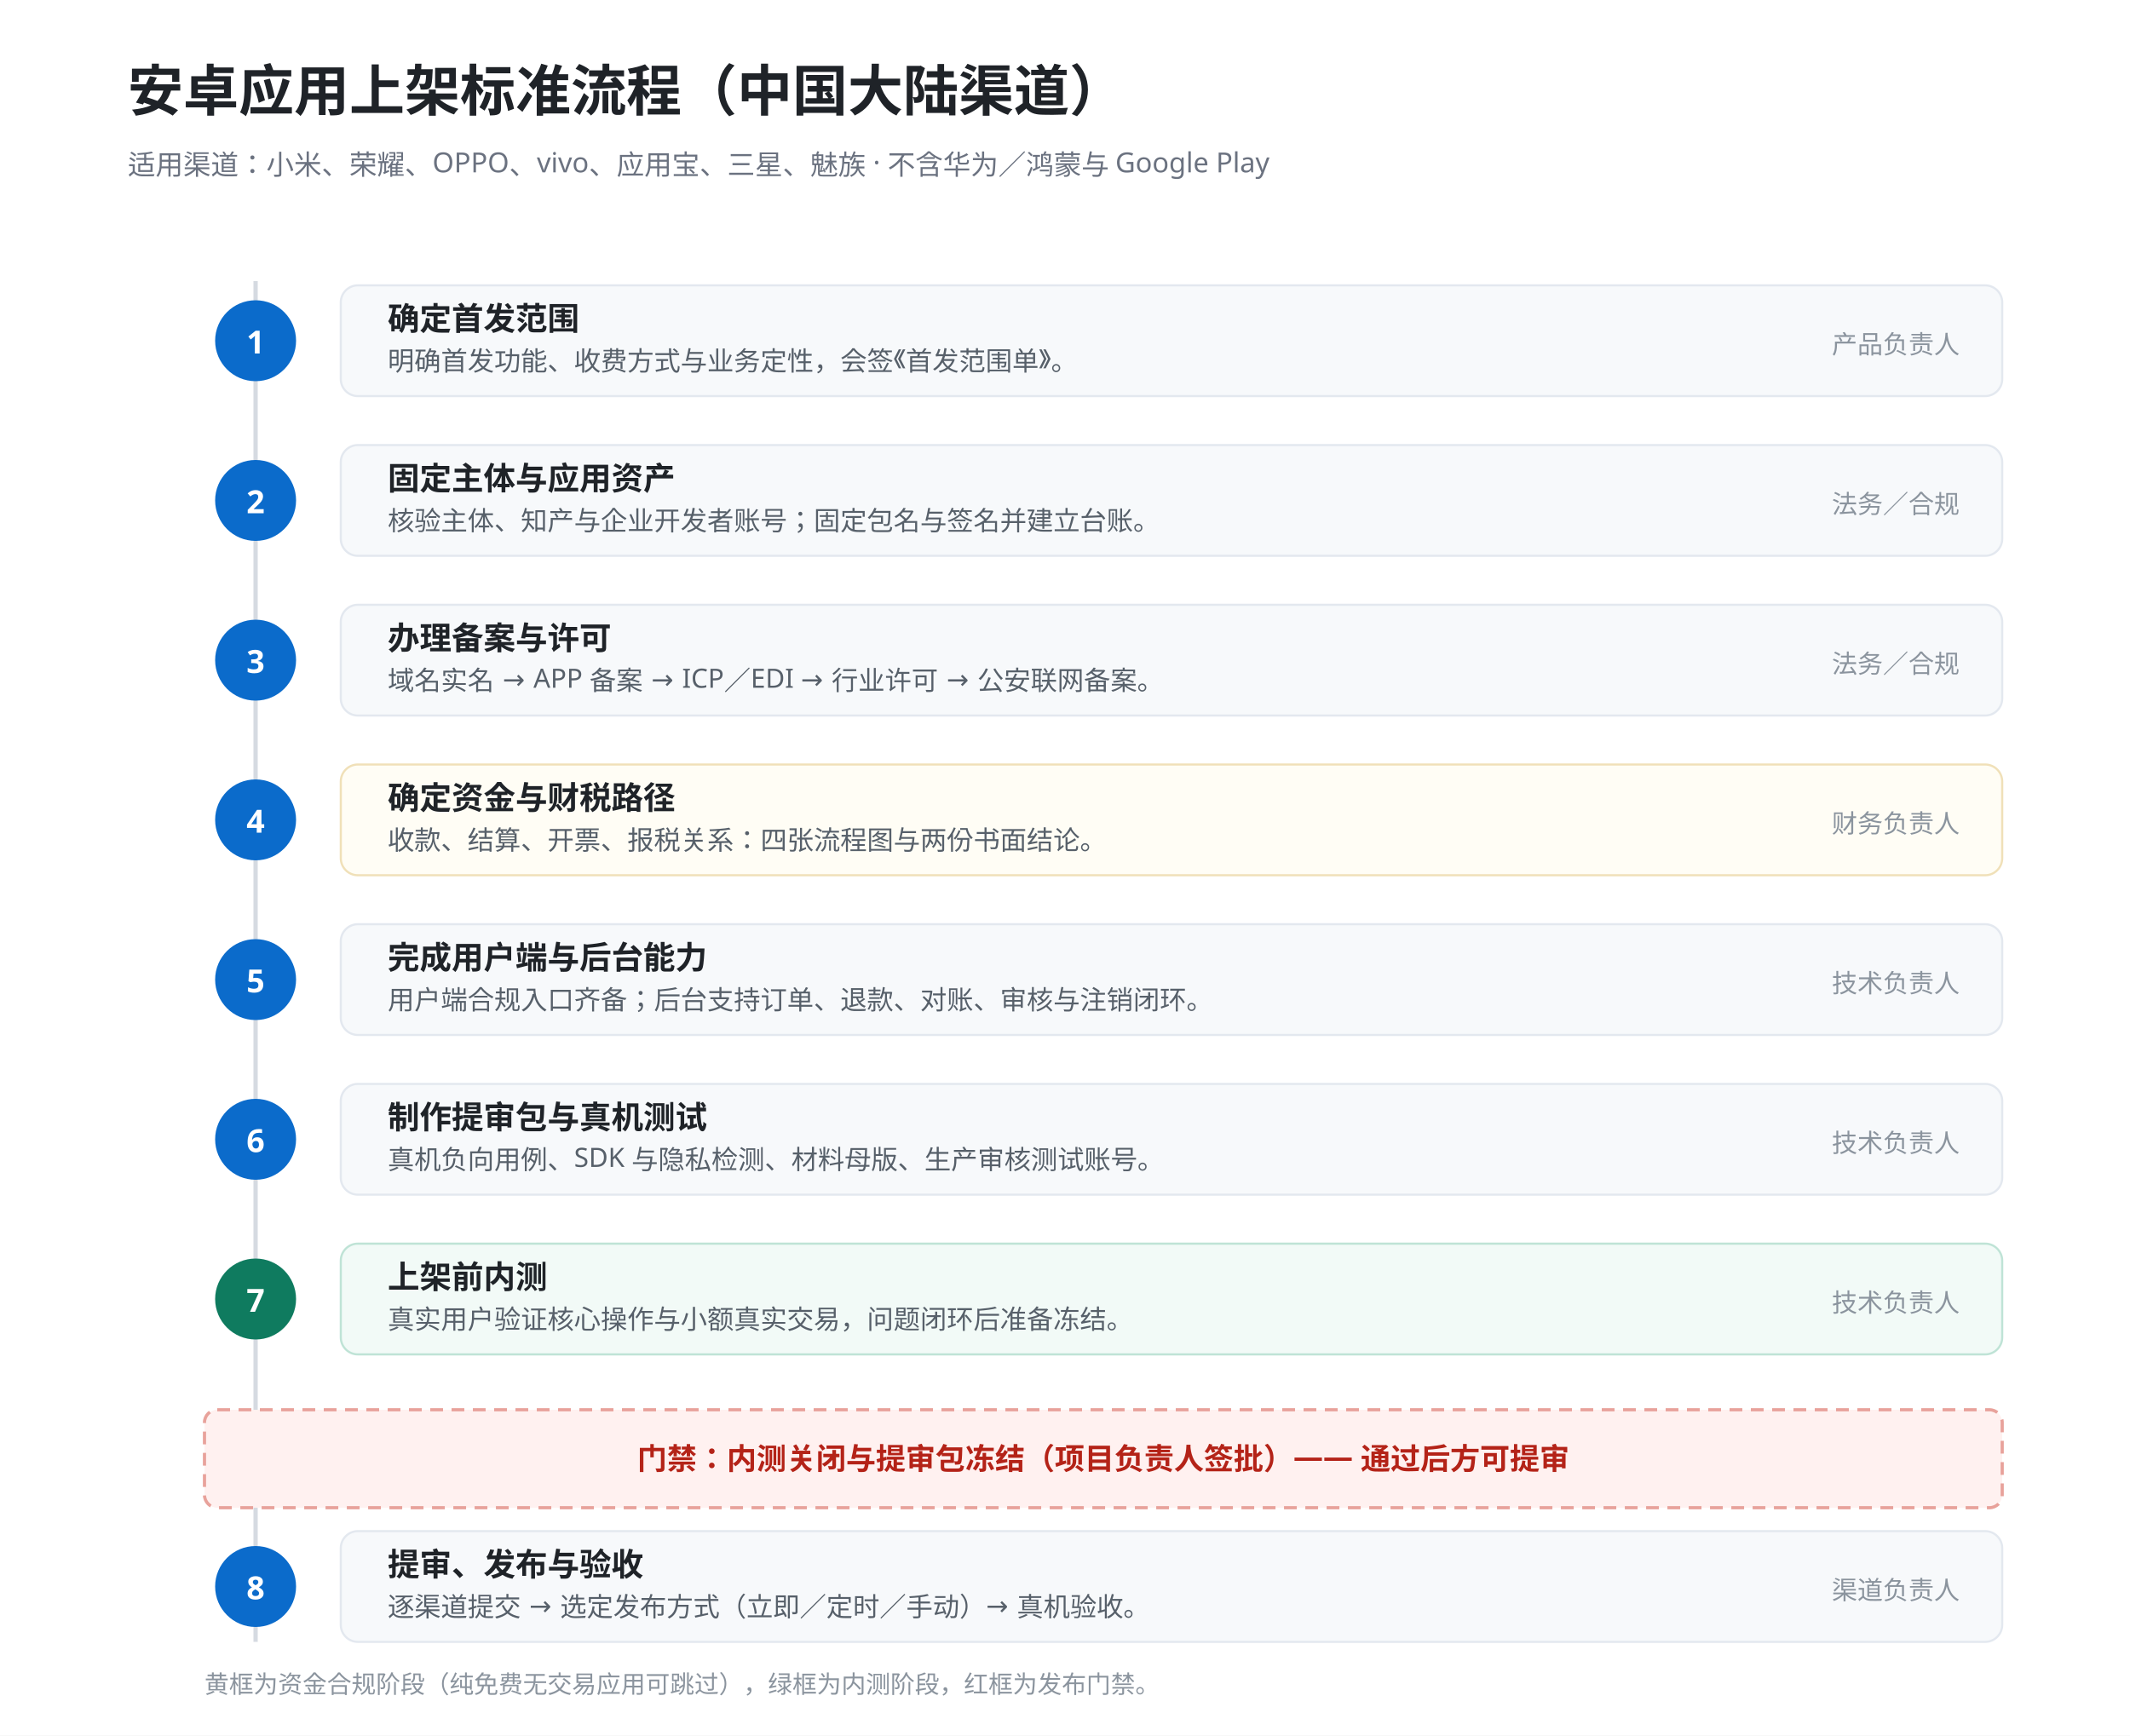
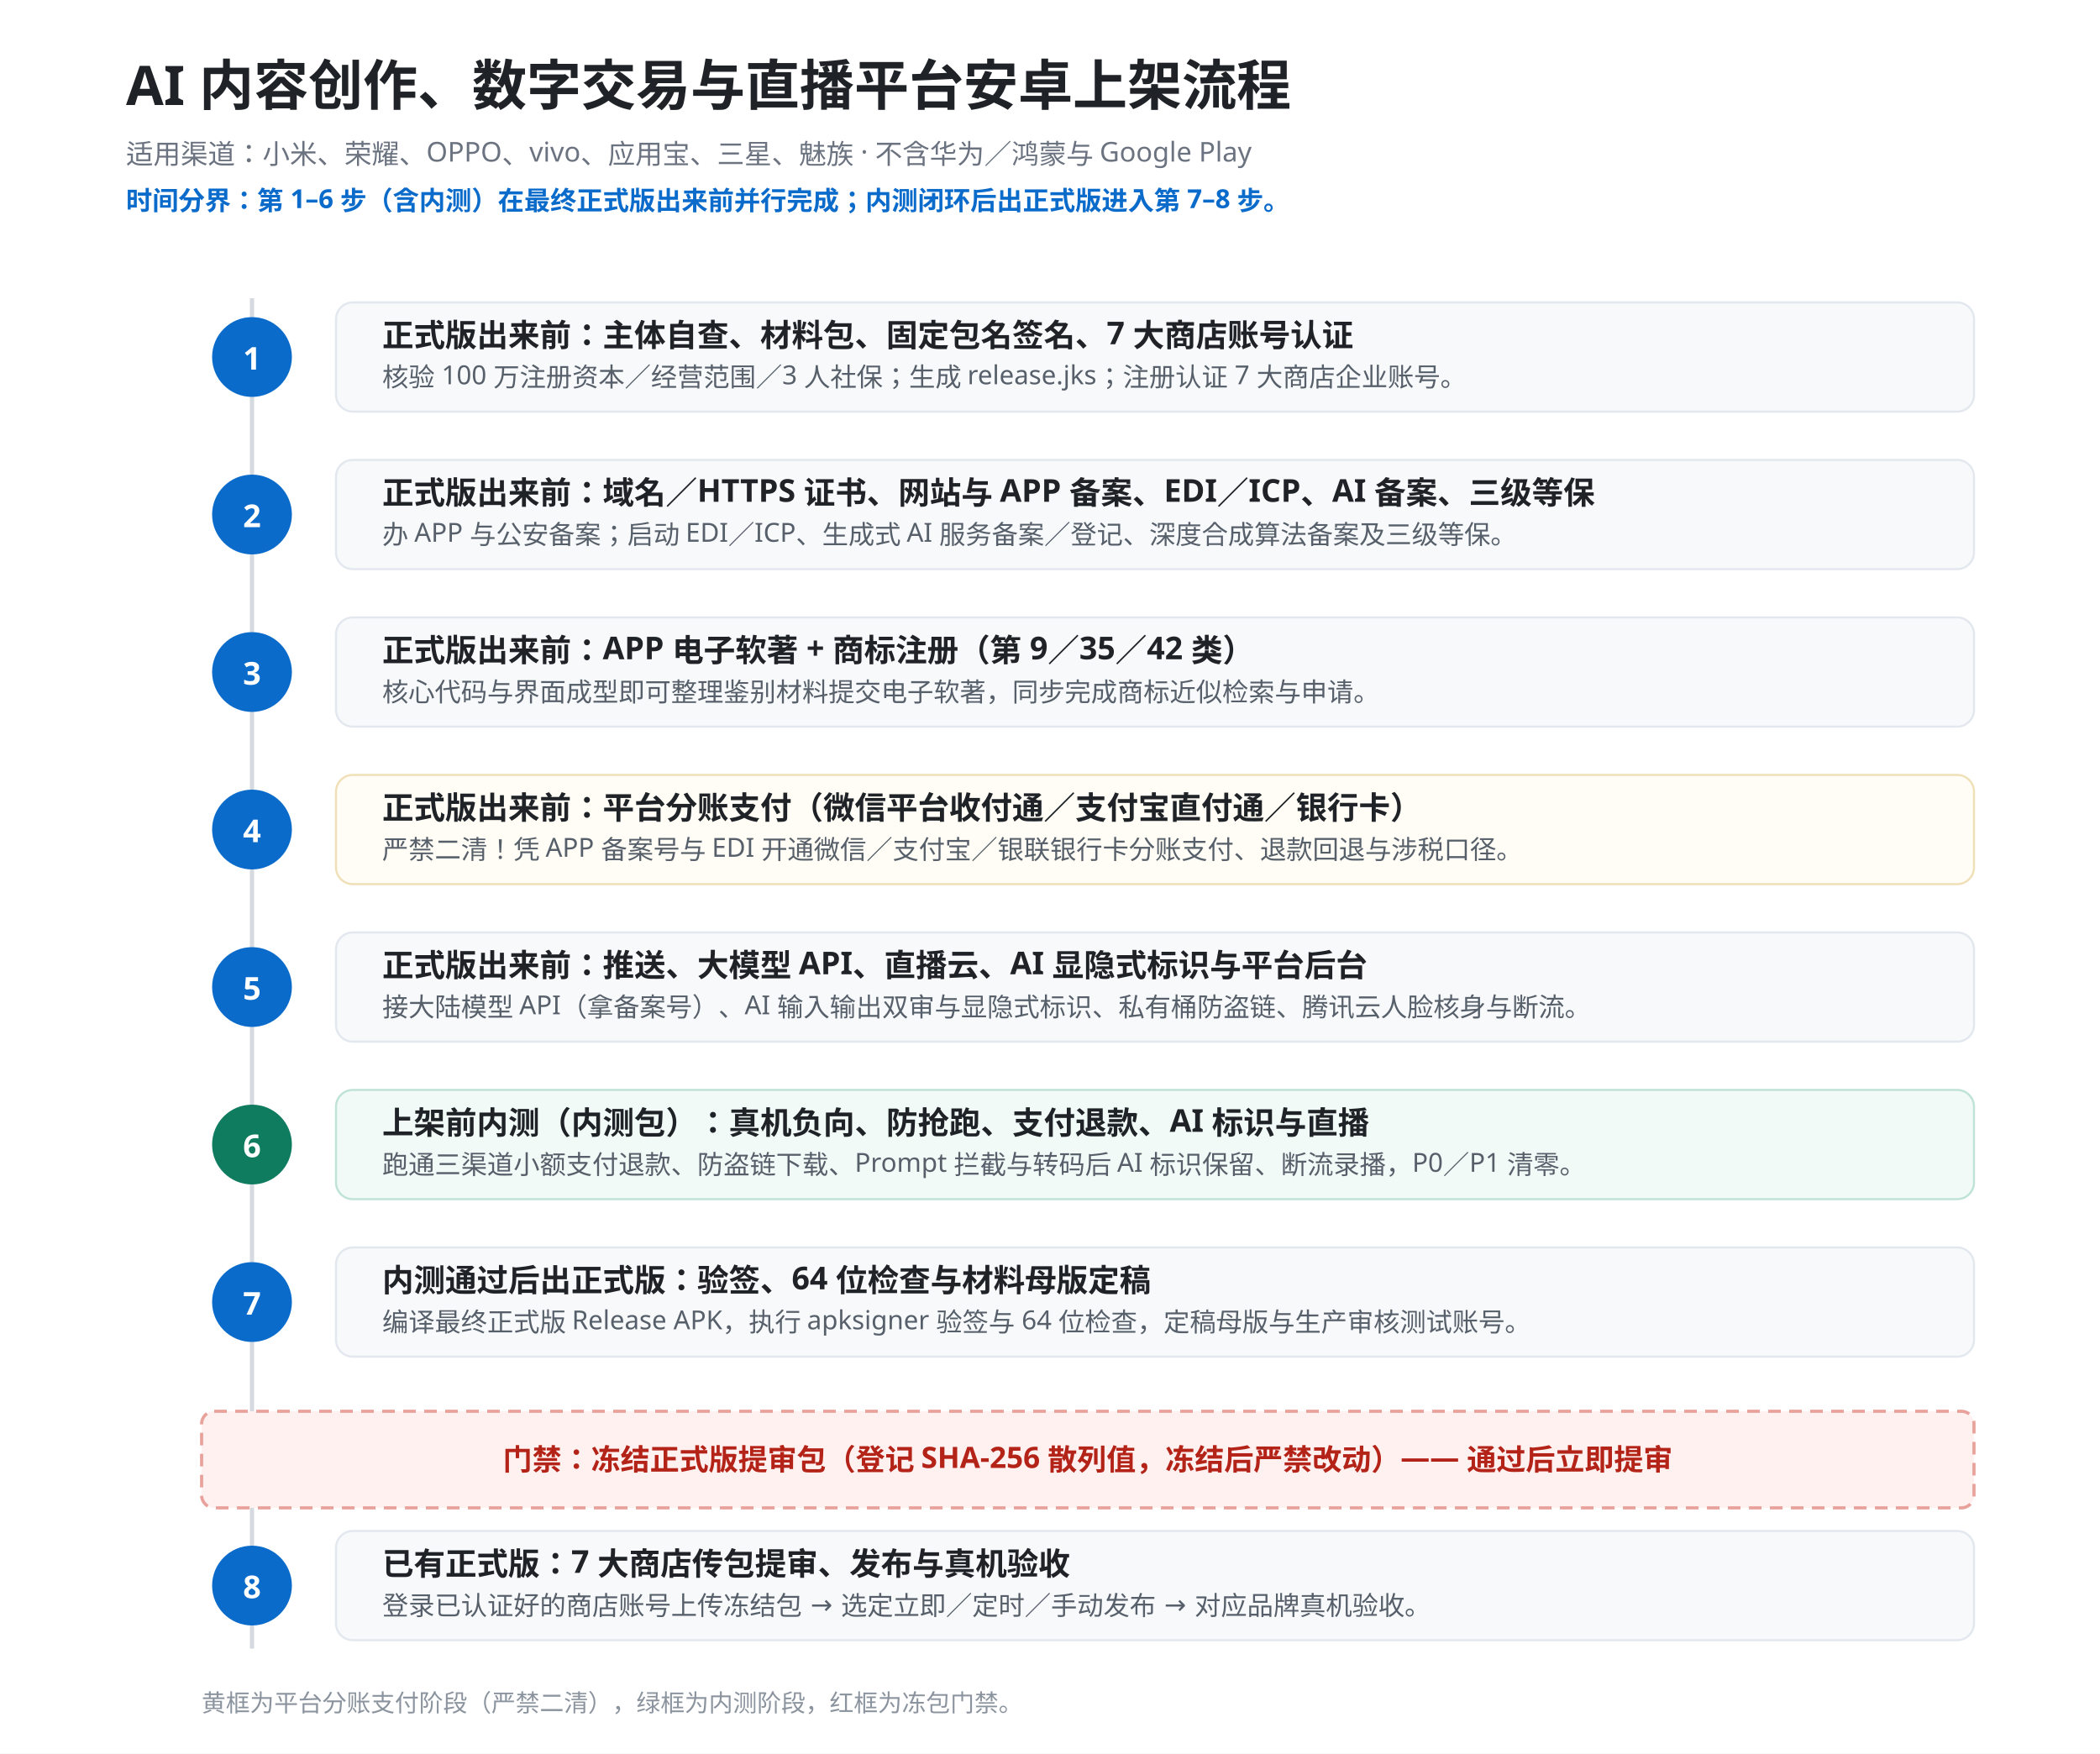
- <svg xmlns="http://www.w3.org/2000/svg" width="1000" height="815" viewBox="0 0 1000 815" font-family="Microsoft YaHei, PingFang SC, Noto Sans SC, sans-serif">
-   <rect x="0" y="0" width="1000" height="815" fill="#ffffff" />
-   <text x="60" y="52" font-size="26" font-weight="700" fill="#1f2328">安卓应用上架标准流程（中国大陆渠道）</text>
-   <text x="60" y="82" font-size="13" fill="#6b7280">适用渠道：小米、荣耀、OPPO、vivo、应用宝、三星、魅族 · 不含华为／鸿蒙与 Google Play</text>
-   <line x1="120" y1="132" x2="120" y2="771" stroke="#d5dae1" stroke-width="2" />
-   <circle cx="120" cy="160" r="19" fill="#0b6bcb" />
-   <text x="120" y="166" font-size="15" font-weight="700" fill="#ffffff" text-anchor="middle">1</text>
-   <rect x="160" y="134" width="780" height="52" rx="8" fill="#f7f9fb" stroke="#e3e8ef" />
-   <text x="182" y="155" font-size="15" font-weight="700" fill="#1f2328">确定首发范围</text>
-   <text x="182" y="174" font-size="12.5" fill="#57606a">明确首发功能、收费方式与业务定性，会签《首发范围单》。</text>
-   <text x="920" y="166" font-size="12" fill="#8b949e" text-anchor="end">产品负责人</text>
-   <circle cx="120" cy="235" r="19" fill="#0b6bcb" />
-   <text x="120" y="241" font-size="15" font-weight="700" fill="#ffffff" text-anchor="middle">2</text>
-   <rect x="160" y="209" width="780" height="52" rx="8" fill="#f7f9fb" stroke="#e3e8ef" />
-   <text x="182" y="230" font-size="15" font-weight="700" fill="#1f2328">固定主体与应用资产</text>
-   <text x="182" y="249" font-size="12.5" fill="#57606a">核验主体、知产与企业开发者账号；固定包名与签名并建立台账。</text>
-   <text x="920" y="241" font-size="12" fill="#8b949e" text-anchor="end">法务／合规</text>
-   <circle cx="120" cy="310" r="19" fill="#0b6bcb" />
-   <text x="120" y="316" font-size="15" font-weight="700" fill="#ffffff" text-anchor="middle">3</text>
-   <rect x="160" y="284" width="780" height="52" rx="8" fill="#f7f9fb" stroke="#e3e8ef" />
-   <text x="182" y="305" font-size="15" font-weight="700" fill="#1f2328">办理备案与许可</text>
-   <text x="182" y="324" font-size="12.5" fill="#57606a">域名实名 → APP 备案 → ICP／EDI → 行业许可 → 公安联网备案。</text>
-   <text x="920" y="316" font-size="12" fill="#8b949e" text-anchor="end">法务／合规</text>
-   <circle cx="120" cy="385" r="19" fill="#0b6bcb" />
-   <text x="120" y="391" font-size="15" font-weight="700" fill="#ffffff" text-anchor="middle">4</text>
-   <rect x="160" y="359" width="780" height="52" rx="8" fill="#fffdf5" stroke="#f0e0b8" />
-   <text x="182" y="380" font-size="15" font-weight="700" fill="#1f2328">确定资金与财税路径</text>
-   <text x="182" y="399" font-size="12.5" fill="#57606a">收款、结算、开票、报税关系：四张流程图与两份书面结论。</text>
-   <text x="920" y="391" font-size="12" fill="#8b949e" text-anchor="end">财务负责人</text>
-   <circle cx="120" cy="460" r="19" fill="#0b6bcb" />
-   <text x="120" y="466" font-size="15" font-weight="700" fill="#ffffff" text-anchor="middle">5</text>
-   <rect x="160" y="434" width="780" height="52" rx="8" fill="#f7f9fb" stroke="#e3e8ef" />
-   <text x="182" y="455" font-size="15" font-weight="700" fill="#1f2328">完成用户端与后台能力</text>
-   <text x="182" y="474" font-size="12.5" fill="#57606a">用户端合规入口齐备；后台支持订单、退款、对账、审核与注销闭环。</text>
-   <text x="920" y="466" font-size="12" fill="#8b949e" text-anchor="end">技术负责人</text>
-   <circle cx="120" cy="535" r="19" fill="#0b6bcb" />
-   <text x="120" y="541" font-size="15" font-weight="700" fill="#ffffff" text-anchor="middle">6</text>
-   <rect x="160" y="509" width="780" height="52" rx="8" fill="#f7f9fb" stroke="#e3e8ef" />
-   <text x="182" y="530" font-size="15" font-weight="700" fill="#1f2328">制作提审包与真机测试</text>
-   <text x="182" y="549" font-size="12.5" fill="#57606a">真机负向用例、SDK 与隐私检测、材料母版、生产审核测试账号。</text>
-   <text x="920" y="541" font-size="12" fill="#8b949e" text-anchor="end">技术负责人</text>
-   <circle cx="120" cy="610" r="19" fill="#0f7b5f" />
-   <text x="120" y="616" font-size="15" font-weight="700" fill="#ffffff" text-anchor="middle">7</text>
-   <rect x="160" y="584" width="780" height="52" rx="8" fill="#f2faf7" stroke="#bfe3d6" />
-   <text x="182" y="605" font-size="15" font-weight="700" fill="#1f2328">上架前内测</text>
-   <text x="182" y="624" font-size="12.5" fill="#57606a">真实用户验证核心操作与小额真实交易，问题闭环后准备冻结。</text>
-   <text x="920" y="616" font-size="12" fill="#8b949e" text-anchor="end">技术负责人</text>
-   <rect x="96" y="662" width="844" height="46" rx="6" fill="#fff1f0" stroke="#e8a29b" stroke-width="1.5" stroke-dasharray="6 4" />
-   <text x="518" y="690" font-size="14" font-weight="700" fill="#b42318" text-anchor="middle">门禁：内测关闭与提审包冻结（项目负责人签批）—— 通过后方可提审</text>
-   <circle cx="120" cy="745" r="19" fill="#0b6bcb" />
-   <text x="120" y="751" font-size="15" font-weight="700" fill="#ffffff" text-anchor="middle">8</text>
-   <rect x="160" y="719" width="780" height="52" rx="8" fill="#f7f9fb" stroke="#e3e8ef" />
-   <text x="182" y="740" font-size="15" font-weight="700" fill="#1f2328">提审、发布与验收</text>
-   <text x="182" y="759" font-size="12.5" fill="#57606a">逐渠道提交 → 选定发布方式（立即／定时／手动）→ 真机验收。</text>
-   <text x="920" y="751" font-size="12" fill="#8b949e" text-anchor="end">渠道负责人</text>
-   <text x="96" y="795" font-size="11.5" fill="#8b949e">黄框为资金合规阶段（纯免费无交易应用可跳过），绿框为内测阶段，红框为发布门禁。</text>
+ <svg xmlns="http://www.w3.org/2000/svg" width="1000" height="835" viewBox="0 0 1000 835" font-family="Microsoft YaHei, PingFang SC, Noto Sans SC, sans-serif">
+   <rect x="0" y="0" width="1000" height="835" fill="#ffffff" />
+   <text x="60" y="50" font-size="26" font-weight="700" fill="#1f2328">AI 内容创作、数字交易与直播平台安卓上架流程</text>
+   <text x="60" y="78" font-size="13" fill="#6b7280">适用渠道：小米、荣耀、OPPO、vivo、应用宝、三星、魅族 · 不含华为／鸿蒙与 Google Play</text>
+   <text x="60" y="100" font-size="12.5" font-weight="700" fill="#0b6bcb">时间分界：第 1–6 步（含内测）在最终正式版出来前并行完成；内测闭环后出正式版进入第 7–8 步。</text>
+   <line x1="120" y1="142" x2="120" y2="785" stroke="#d5dae1" stroke-width="2" />
+   <circle cx="120" cy="170" r="19" fill="#0b6bcb" />
+   <text x="120" y="176" font-size="15" font-weight="700" fill="#ffffff" text-anchor="middle">1</text>
+   <rect x="160" y="144" width="780" height="52" rx="8" fill="#f7f9fb" stroke="#e3e8ef" />
+   <text x="182" y="165" font-size="15" font-weight="700" fill="#1f2328">正式版出来前：主体自查、材料包、固定包名签名、7 大商店账号认证</text>
+   <text x="182" y="184" font-size="12.5" fill="#57606a">核验 100 万注册资本／经营范围／3 人社保；生成 release.jks；注册认证 7 大商店企业账号。</text>
+   <circle cx="120" cy="245" r="19" fill="#0b6bcb" />
+   <text x="120" y="251" font-size="15" font-weight="700" fill="#ffffff" text-anchor="middle">2</text>
+   <rect x="160" y="219" width="780" height="52" rx="8" fill="#f7f9fb" stroke="#e3e8ef" />
+   <text x="182" y="240" font-size="15" font-weight="700" fill="#1f2328">正式版出来前：域名／HTTPS 证书、网站与 APP 备案、EDI／ICP、AI 备案、三级等保</text>
+   <text x="182" y="259" font-size="12.5" fill="#57606a">办 APP 与公安备案；启动 EDI／ICP、生成式 AI 服务备案／登记、深度合成算法备案及三级等保。</text>
+   <circle cx="120" cy="320" r="19" fill="#0b6bcb" />
+   <text x="120" y="326" font-size="15" font-weight="700" fill="#ffffff" text-anchor="middle">3</text>
+   <rect x="160" y="294" width="780" height="52" rx="8" fill="#f7f9fb" stroke="#e3e8ef" />
+   <text x="182" y="315" font-size="15" font-weight="700" fill="#1f2328">正式版出来前：APP 电子软著 + 商标注册（第 9／35／42 类）</text>
+   <text x="182" y="334" font-size="12.5" fill="#57606a">核心代码与界面成型即可整理鉴别材料提交电子软著，同步完成商标近似检索与申请。</text>
+   <circle cx="120" cy="395" r="19" fill="#0b6bcb" />
+   <text x="120" y="401" font-size="15" font-weight="700" fill="#ffffff" text-anchor="middle">4</text>
+   <rect x="160" y="369" width="780" height="52" rx="8" fill="#fffdf5" stroke="#f0e0b8" />
+   <text x="182" y="390" font-size="15" font-weight="700" fill="#1f2328">正式版出来前：平台分账支付（微信平台收付通／支付宝直付通／银行卡）</text>
+   <text x="182" y="409" font-size="12.5" fill="#57606a">严禁二清！凭 APP 备案号与 EDI 开通微信／支付宝／银联银行卡分账支付、退款回退与涉税口径。</text>
+   <circle cx="120" cy="470" r="19" fill="#0b6bcb" />
+   <text x="120" y="476" font-size="15" font-weight="700" fill="#ffffff" text-anchor="middle">5</text>
+   <rect x="160" y="444" width="780" height="52" rx="8" fill="#f7f9fb" stroke="#e3e8ef" />
+   <text x="182" y="465" font-size="15" font-weight="700" fill="#1f2328">正式版出来前：推送、大模型 API、直播云、AI 显隐式标识与平台后台</text>
+   <text x="182" y="484" font-size="12.5" fill="#57606a">接大陆模型 API（拿备案号）、AI 输入输出双审与显隐式标识、私有桶防盗链、腾讯云人脸核身与断流。</text>
+   <circle cx="120" cy="545" r="19" fill="#0f7b5f" />
+   <text x="120" y="551" font-size="15" font-weight="700" fill="#ffffff" text-anchor="middle">6</text>
+   <rect x="160" y="519" width="780" height="52" rx="8" fill="#f2faf7" stroke="#bfe3d6" />
+   <text x="182" y="540" font-size="15" font-weight="700" fill="#1f2328">上架前内测（内测包）：真机负向、防抢跑、支付退款、AI 标识与直播</text>
+   <text x="182" y="559" font-size="12.5" fill="#57606a">跑通三渠道小额支付退款、防盗链下载、Prompt 拦截与转码后 AI 标识保留、断流录播，P0／P1 清零。</text>
+   <circle cx="120" cy="620" r="19" fill="#0b6bcb" />
+   <text x="120" y="626" font-size="15" font-weight="700" fill="#ffffff" text-anchor="middle">7</text>
+   <rect x="160" y="594" width="780" height="52" rx="8" fill="#f7f9fb" stroke="#e3e8ef" />
+   <text x="182" y="615" font-size="15" font-weight="700" fill="#1f2328">内测通过后出正式版：验签、64 位检查与材料母版定稿</text>
+   <text x="182" y="634" font-size="12.5" fill="#57606a">编译最终正式版 Release APK，执行 apksigner 验签与 64 位检查，定稿母版与生产审核测试账号。</text>
+   <rect x="96" y="672" width="844" height="46" rx="6" fill="#fff1f0" stroke="#e8a29b" stroke-width="1.5" stroke-dasharray="6 4" />
+   <text x="518" y="700" font-size="14" font-weight="700" fill="#b42318" text-anchor="middle">门禁：冻结正式版提审包（登记 SHA-256 散列值，冻结后严禁改动）—— 通过后立即提审</text>
+   <circle cx="120" cy="755" r="19" fill="#0b6bcb" />
+   <text x="120" y="761" font-size="15" font-weight="700" fill="#ffffff" text-anchor="middle">8</text>
+   <rect x="160" y="729" width="780" height="52" rx="8" fill="#f7f9fb" stroke="#e3e8ef" />
+   <text x="182" y="750" font-size="15" font-weight="700" fill="#1f2328">已有正式版：7 大商店传包提审、发布与真机验收</text>
+   <text x="182" y="769" font-size="12.5" fill="#57606a">登录已认证好的商店账号上传冻结包 → 选定立即／定时／手动发布 → 对应品牌真机验收。</text>
+   <text x="96" y="815" font-size="11.5" fill="#8b949e">黄框为平台分账支付阶段（严禁二清），绿框为内测阶段，红框为冻包门禁。</text>
</svg>
